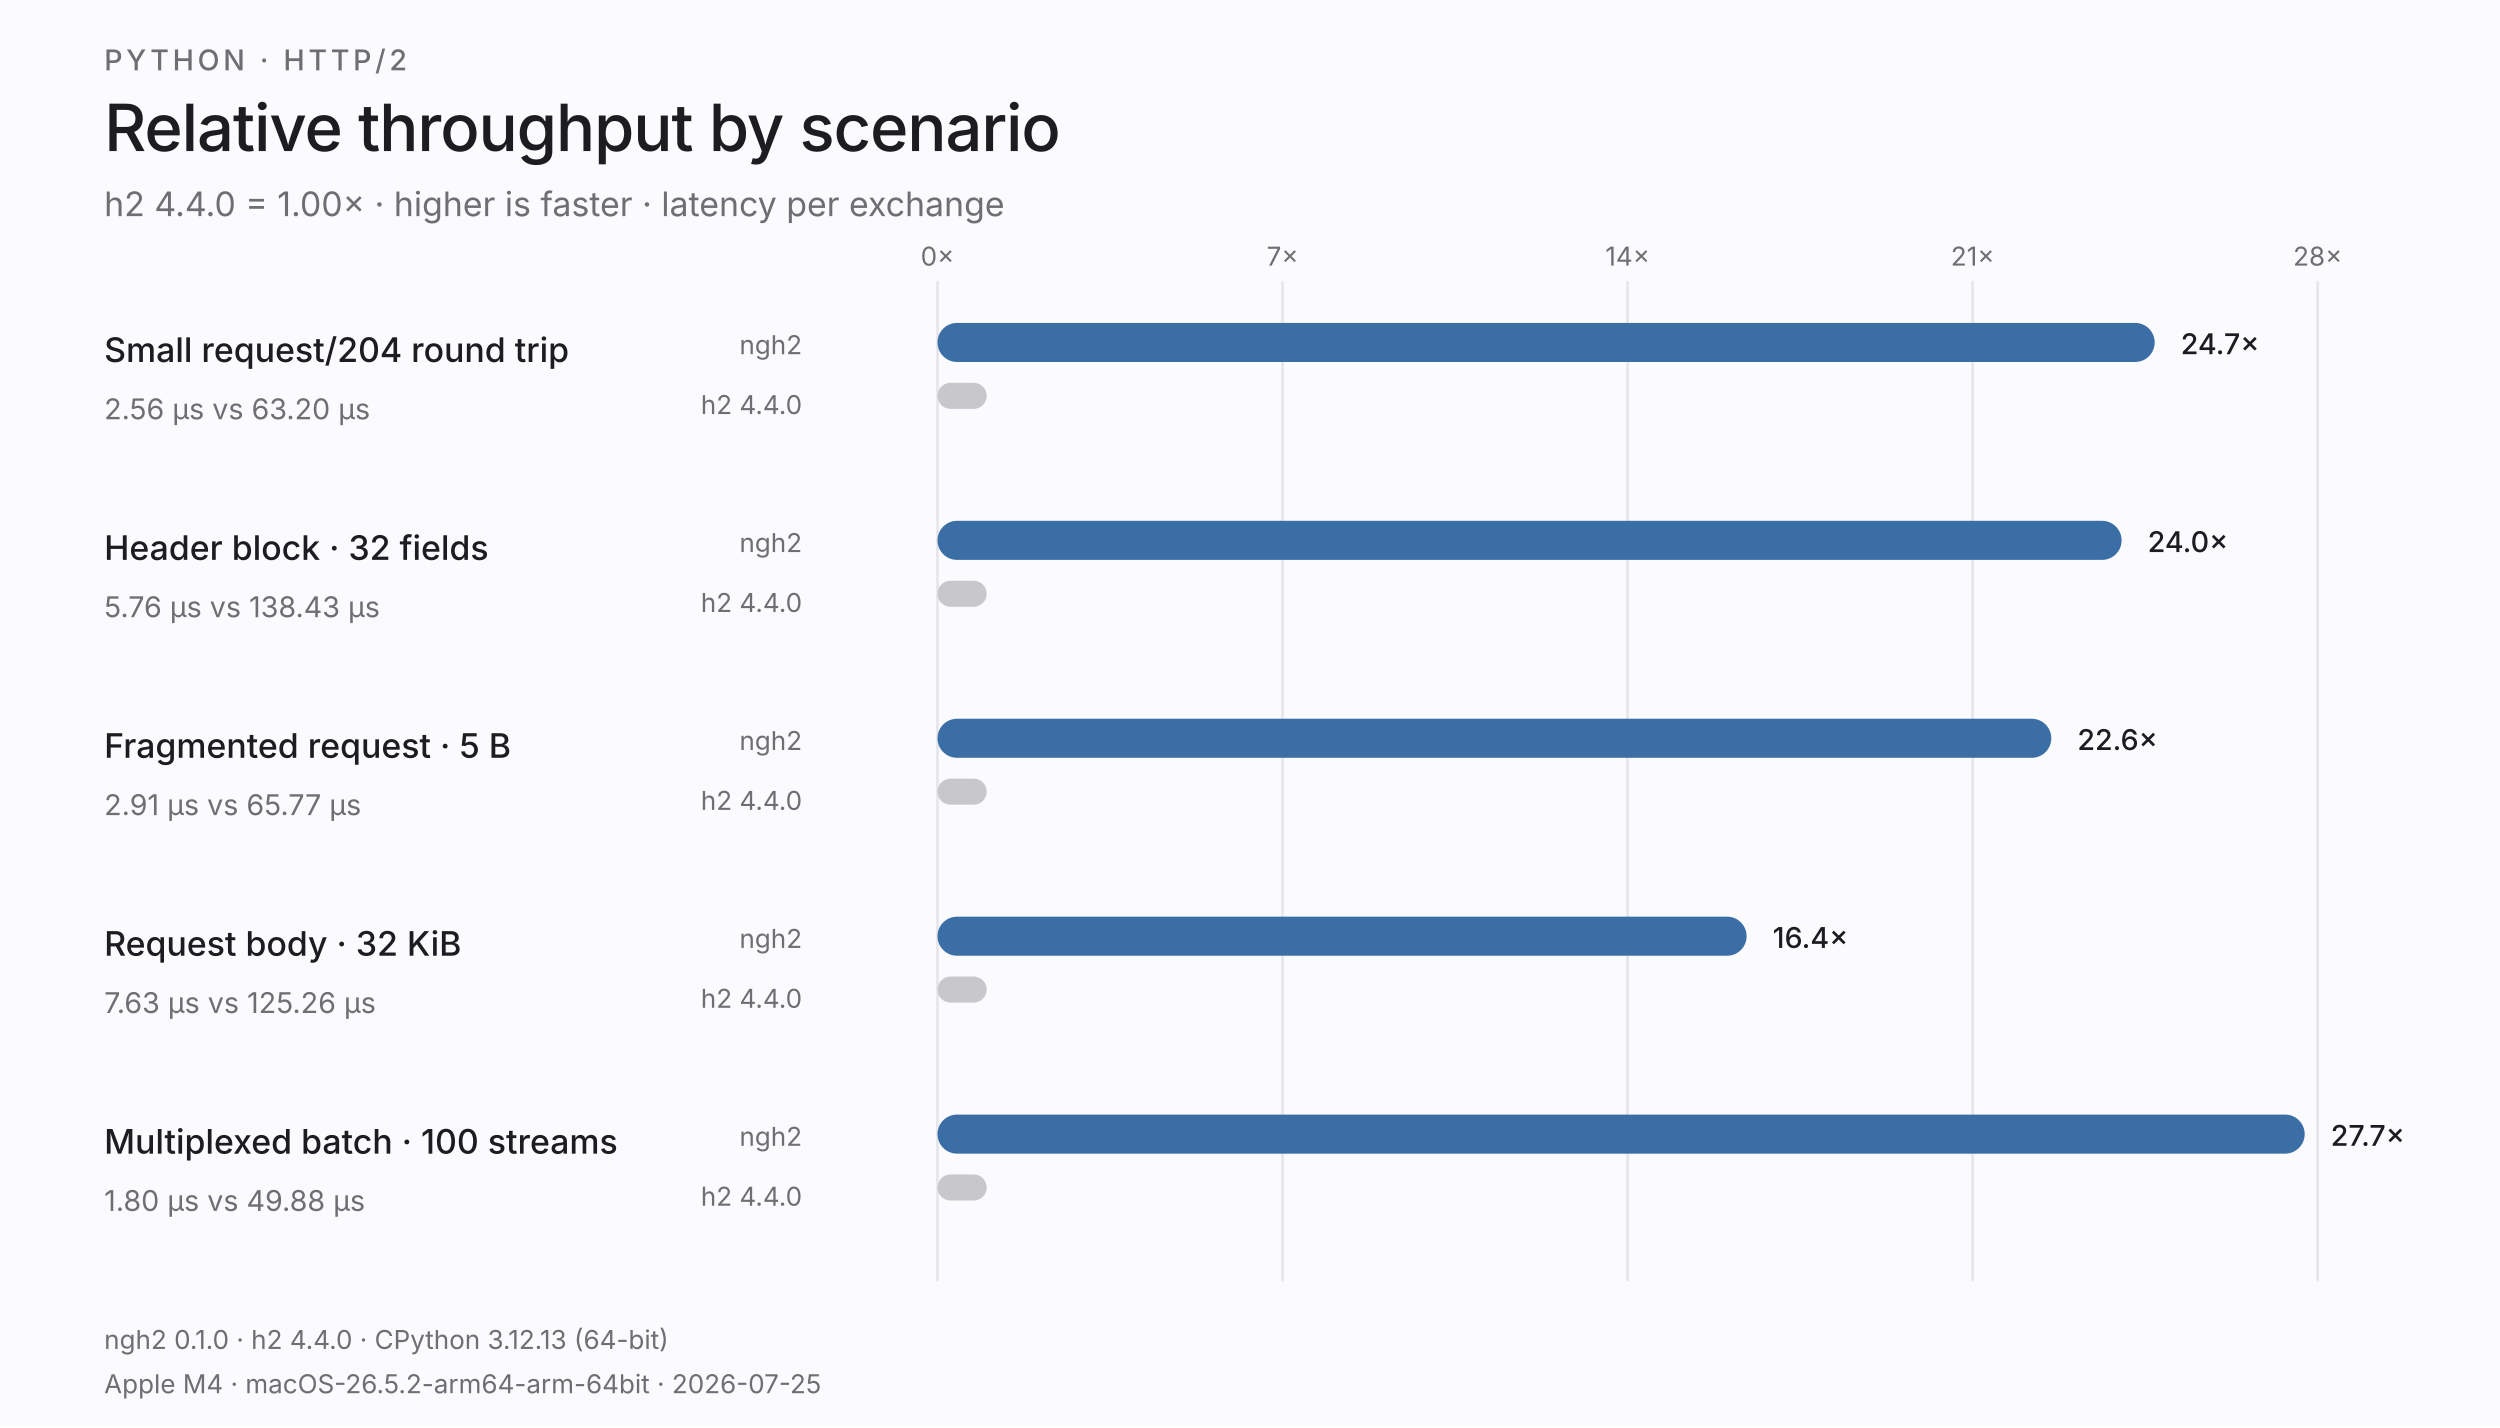
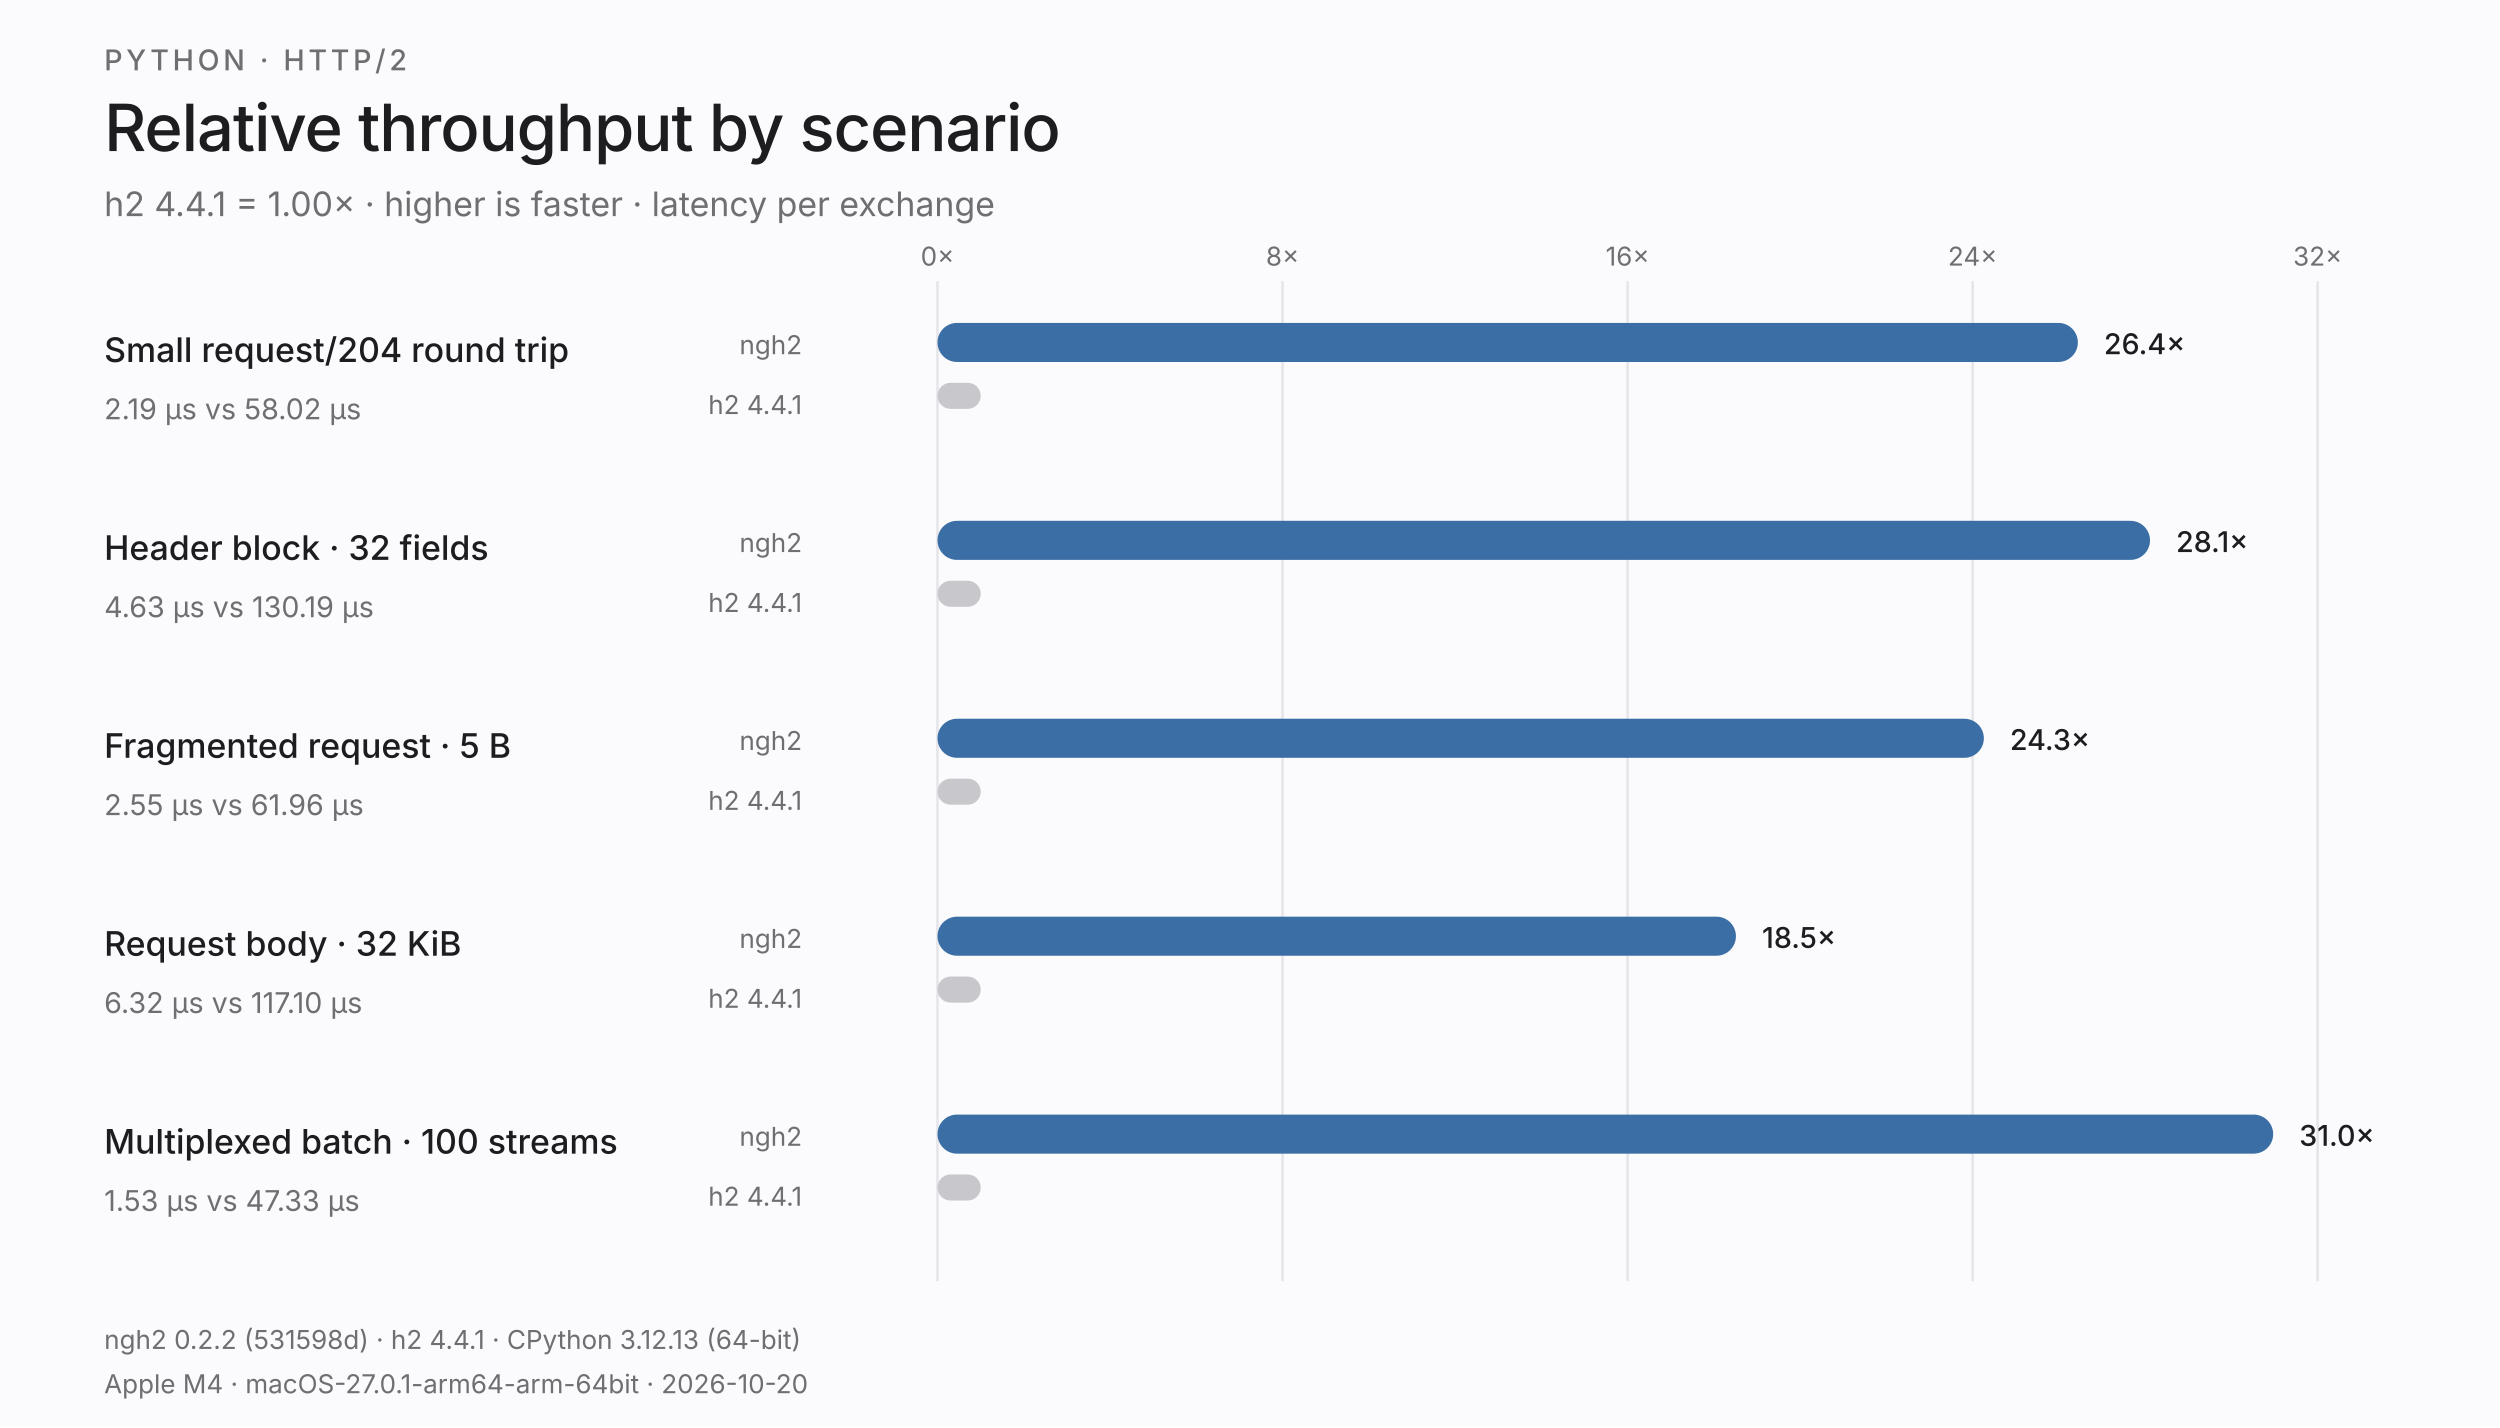
<svg xmlns="http://www.w3.org/2000/svg" width="960" height="548" viewBox="0 0 960 548" role="img" aria-labelledby="title desc">
  <style>
text{font-family:-apple-system,BlinkMacSystemFont,'Segoe UI',sans-serif}
.canvas{fill:#fbfbfd}.primary{fill:#1d1d1f}.secondary{fill:#6e6e73}.grid{stroke:#e5e5ea}
.candidate{fill:#3a6ea5}.reference{fill:#c7c7cc}
</style>
  <rect class="canvas" width="960" height="548" />
  <text class="secondary" x="40" y="27" font-size="11" font-weight="500" letter-spacing="1.4">PYTHON · HTTP/2</text>
  <text class="primary" x="40" y="58" font-size="25" font-weight="500" letter-spacing="-0.4">Relative throughput by scenario</text>
-   <text class="secondary" x="40" y="83" font-size="13">h2 4.4.0 = 1.00× · higher is faster · latency per exchange</text>
+   <text class="secondary" x="40" y="83" font-size="13">h2 4.4.1 = 1.00× · higher is faster · latency per exchange</text>
  <line class="grid" x1="360.0" y1="108" x2="360.0" y2="492" />
  <text class="secondary" x="360.0" y="102" text-anchor="middle" font-size="10">0×</text>
  <line class="grid" x1="492.5" y1="108" x2="492.5" y2="492" />
-   <text class="secondary" x="492.5" y="102" text-anchor="middle" font-size="10">7×</text>
+   <text class="secondary" x="492.5" y="102" text-anchor="middle" font-size="10">8×</text>
  <line class="grid" x1="625.0" y1="108" x2="625.0" y2="492" />
-   <text class="secondary" x="625.0" y="102" text-anchor="middle" font-size="10">14×</text>
+   <text class="secondary" x="625.0" y="102" text-anchor="middle" font-size="10">16×</text>
  <line class="grid" x1="757.5" y1="108" x2="757.5" y2="492" />
-   <text class="secondary" x="757.5" y="102" text-anchor="middle" font-size="10">21×</text>
+   <text class="secondary" x="757.5" y="102" text-anchor="middle" font-size="10">24×</text>
  <line class="grid" x1="890.0" y1="108" x2="890.0" y2="492" />
-   <text class="secondary" x="890.0" y="102" text-anchor="middle" font-size="10">28×</text>
+   <text class="secondary" x="890.0" y="102" text-anchor="middle" font-size="10">32×</text>
  <text class="primary" x="40" y="139" font-size="13" font-weight="500">Small request/204 round trip</text>
-   <text class="secondary" x="40" y="161" font-size="11">2.56 µs vs 63.20 µs</text>
+   <text class="secondary" x="40" y="161" font-size="11">2.19 µs vs 58.02 µs</text>
  <text class="secondary" x="308" y="136" text-anchor="end" font-size="10">ngh2</text>
-   <rect class="candidate" x="360" y="124" width="467.4" height="15" rx="7.5" />
-   <text class="primary" x="837.4" y="136" font-size="11" font-weight="500">24.7×</text>
-   <text class="secondary" x="308" y="159" text-anchor="end" font-size="10">h2 4.4.0</text>
-   <rect class="reference" x="360" y="147" width="18.9" height="10" rx="5" />
+   <rect class="candidate" x="360" y="124" width="437.9" height="15" rx="7.5" />
+   <text class="primary" x="807.9" y="136" font-size="11" font-weight="500">26.4×</text>
+   <text class="secondary" x="308" y="159" text-anchor="end" font-size="10">h2 4.4.1</text>
+   <rect class="reference" x="360" y="147" width="16.6" height="10" rx="5" />
  <text class="primary" x="40" y="215" font-size="13" font-weight="500">Header block · 32 fields</text>
-   <text class="secondary" x="40" y="237" font-size="11">5.76 µs vs 138.43 µs</text>
+   <text class="secondary" x="40" y="237" font-size="11">4.63 µs vs 130.19 µs</text>
  <text class="secondary" x="308" y="212" text-anchor="end" font-size="10">ngh2</text>
-   <rect class="candidate" x="360" y="200" width="454.7" height="15" rx="7.5" />
-   <text class="primary" x="824.7" y="212" font-size="11" font-weight="500">24.0×</text>
-   <text class="secondary" x="308" y="235" text-anchor="end" font-size="10">h2 4.4.0</text>
-   <rect class="reference" x="360" y="223" width="18.9" height="10" rx="5" />
+   <rect class="candidate" x="360" y="200" width="465.6" height="15" rx="7.5" />
+   <text class="primary" x="835.6" y="212" font-size="11" font-weight="500">28.1×</text>
+   <text class="secondary" x="308" y="235" text-anchor="end" font-size="10">h2 4.4.1</text>
+   <rect class="reference" x="360" y="223" width="16.6" height="10" rx="5" />
  <text class="primary" x="40" y="291" font-size="13" font-weight="500">Fragmented request · 5 B</text>
-   <text class="secondary" x="40" y="313" font-size="11">2.91 µs vs 65.77 µs</text>
+   <text class="secondary" x="40" y="313" font-size="11">2.55 µs vs 61.96 µs</text>
  <text class="secondary" x="308" y="288" text-anchor="end" font-size="10">ngh2</text>
-   <rect class="candidate" x="360" y="276" width="427.7" height="15" rx="7.5" />
-   <text class="primary" x="797.7" y="288" font-size="11" font-weight="500">22.6×</text>
-   <text class="secondary" x="308" y="311" text-anchor="end" font-size="10">h2 4.4.0</text>
-   <rect class="reference" x="360" y="299" width="18.9" height="10" rx="5" />
+   <rect class="candidate" x="360" y="276" width="401.8" height="15" rx="7.5" />
+   <text class="primary" x="771.8" y="288" font-size="11" font-weight="500">24.3×</text>
+   <text class="secondary" x="308" y="311" text-anchor="end" font-size="10">h2 4.4.1</text>
+   <rect class="reference" x="360" y="299" width="16.6" height="10" rx="5" />
  <text class="primary" x="40" y="367" font-size="13" font-weight="500">Request body · 32 KiB</text>
-   <text class="secondary" x="40" y="389" font-size="11">7.63 µs vs 125.26 µs</text>
+   <text class="secondary" x="40" y="389" font-size="11">6.32 µs vs 117.10 µs</text>
  <text class="secondary" x="308" y="364" text-anchor="end" font-size="10">ngh2</text>
-   <rect class="candidate" x="360" y="352" width="310.7" height="15" rx="7.5" />
-   <text class="primary" x="680.7" y="364" font-size="11" font-weight="500">16.4×</text>
-   <text class="secondary" x="308" y="387" text-anchor="end" font-size="10">h2 4.4.0</text>
-   <rect class="reference" x="360" y="375" width="18.9" height="10" rx="5" />
+   <rect class="candidate" x="360" y="352" width="306.6" height="15" rx="7.5" />
+   <text class="primary" x="676.6" y="364" font-size="11" font-weight="500">18.5×</text>
+   <text class="secondary" x="308" y="387" text-anchor="end" font-size="10">h2 4.4.1</text>
+   <rect class="reference" x="360" y="375" width="16.6" height="10" rx="5" />
  <text class="primary" x="40" y="443" font-size="13" font-weight="500">Multiplexed batch · 100 streams</text>
-   <text class="secondary" x="40" y="465" font-size="11">1.80 µs vs 49.88 µs</text>
+   <text class="secondary" x="40" y="465" font-size="11">1.53 µs vs 47.33 µs</text>
  <text class="secondary" x="308" y="440" text-anchor="end" font-size="10">ngh2</text>
-   <rect class="candidate" x="360" y="428" width="525.0" height="15" rx="7.5" />
-   <text class="primary" x="895.0" y="440" font-size="11" font-weight="500">27.7×</text>
-   <text class="secondary" x="308" y="463" text-anchor="end" font-size="10">h2 4.4.0</text>
-   <rect class="reference" x="360" y="451" width="18.9" height="10" rx="5" />
-   <text class="secondary" x="40" y="518" font-size="10">ngh2 0.1.0 · h2 4.4.0 · CPython 3.12.13 (64-bit)</text>
-   <text class="secondary" x="40" y="535" font-size="10">Apple M4 · macOS-26.5.2-arm64-arm-64bit · 2026-07-25</text>
+   <rect class="candidate" x="360" y="428" width="512.9" height="15" rx="7.5" />
+   <text class="primary" x="882.9" y="440" font-size="11" font-weight="500">31.0×</text>
+   <text class="secondary" x="308" y="463" text-anchor="end" font-size="10">h2 4.4.1</text>
+   <rect class="reference" x="360" y="451" width="16.6" height="10" rx="5" />
+   <text class="secondary" x="40" y="518" font-size="10">ngh2 0.2.2 (531598d) · h2 4.4.1 · CPython 3.12.13 (64-bit)</text>
+   <text class="secondary" x="40" y="535" font-size="10">Apple M4 · macOS-27.0.1-arm64-arm-64bit · 2026-10-20</text>
</svg>
